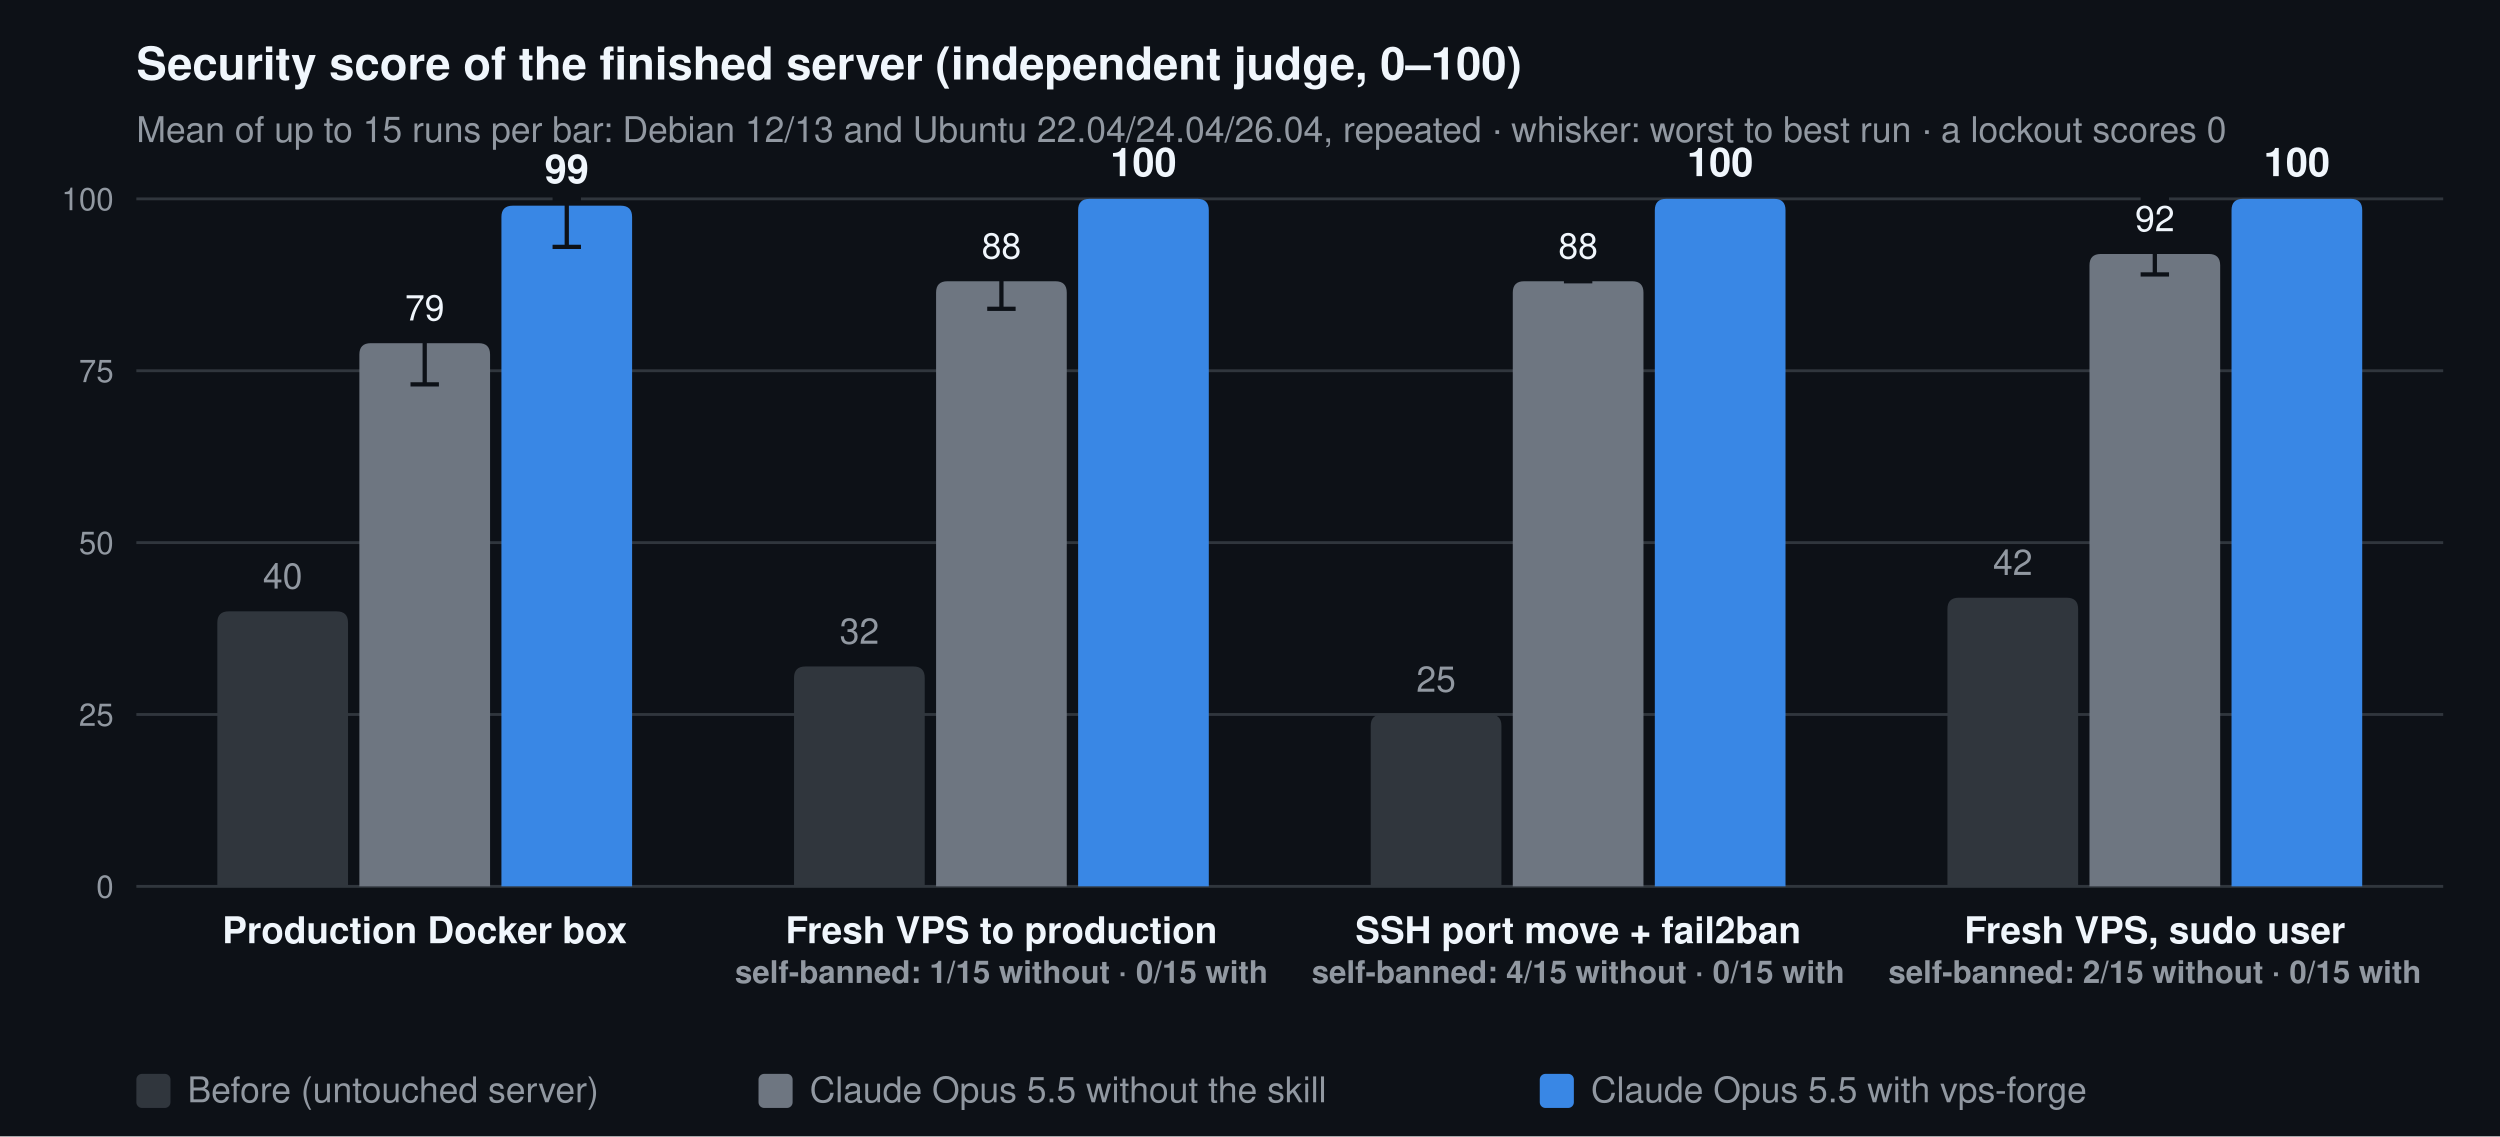
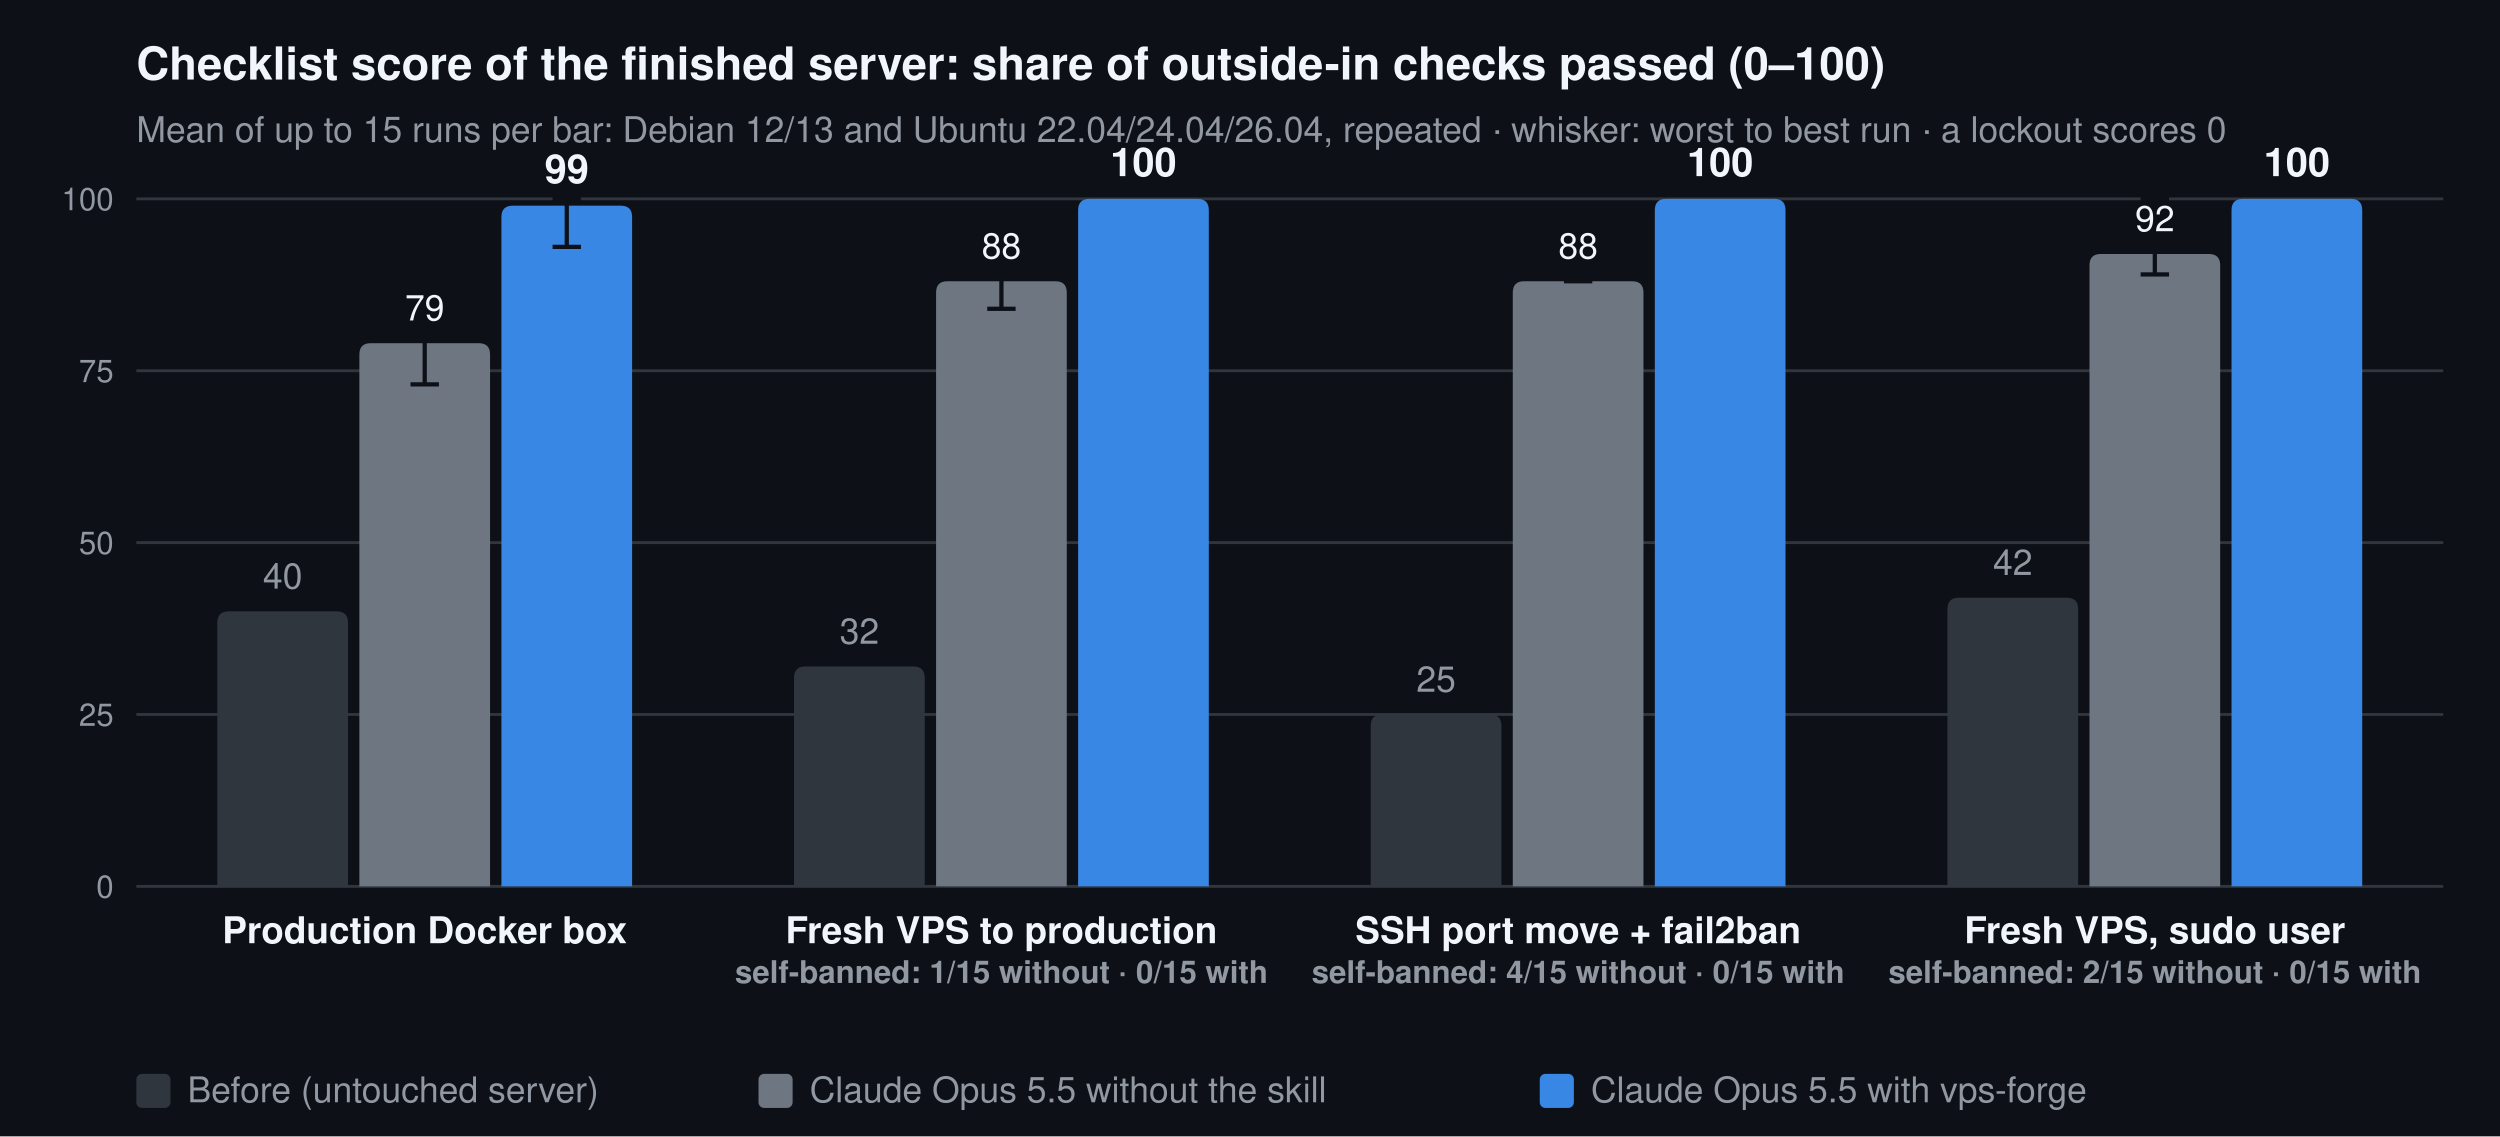
- <svg xmlns="http://www.w3.org/2000/svg" width="880" height="400" viewBox="0 0 880 400" font-family="-apple-system, BlinkMacSystemFont, 'Segoe UI', Helvetica, Arial, sans-serif" role="img" aria-label="Security score with and without the vps-forge skill">
+ <svg xmlns="http://www.w3.org/2000/svg" width="880" height="400" viewBox="0 0 880 400" font-family="-apple-system, BlinkMacSystemFont, 'Segoe UI', Helvetica, Arial, sans-serif" role="img" aria-label="Checklist score with and without the vps-forge skill">
  <rect width="100%" height="100%" fill="#0d1117" />
-   <text x="48.0" y="28.0" font-size="16" fill="#f0f6fc" text-anchor="start" font-weight="600">Security score of the finished server (independent judge, 0–100)</text>
+   <text x="48.0" y="28.0" font-size="16" fill="#f0f6fc" text-anchor="start" font-weight="600">Checklist score of the finished server: share of outside-in checks passed (0–100)</text>
  <text x="48.0" y="50.0" font-size="12.5" fill="#9198a1" text-anchor="start" font-weight="400">Mean of up to 15 runs per bar: Debian 12/13 and Ubuntu 22.04/24.04/26.04, repeated · whisker: worst to best run · a lockout scores 0</text>
  <line x1="48.0" y1="312.0" x2="860.0" y2="312.0" stroke="#30363d" stroke-width="1" />
  <text x="40.0" y="316.0" font-size="11" fill="#9198a1" text-anchor="end" font-weight="400">0</text>
  <line x1="48.0" y1="251.5" x2="860.0" y2="251.5" stroke="#30363d" stroke-width="1" />
  <text x="40.0" y="255.5" font-size="11" fill="#9198a1" text-anchor="end" font-weight="400">25</text>
  <line x1="48.0" y1="191.0" x2="860.0" y2="191.0" stroke="#30363d" stroke-width="1" />
  <text x="40.0" y="195.0" font-size="11" fill="#9198a1" text-anchor="end" font-weight="400">50</text>
  <line x1="48.0" y1="130.5" x2="860.0" y2="130.5" stroke="#30363d" stroke-width="1" />
  <text x="40.0" y="134.5" font-size="11" fill="#9198a1" text-anchor="end" font-weight="400">75</text>
  <line x1="48.0" y1="70.0" x2="860.0" y2="70.0" stroke="#30363d" stroke-width="1" />
  <text x="40.0" y="74.0" font-size="11" fill="#9198a1" text-anchor="end" font-weight="400">100</text>
  <path d="M76.5,312.0 V219.2 Q76.5,215.2 80.5,215.2 H118.5 Q122.5,215.2 122.5,219.2 V312.0 Z" fill="#30363d" />
  <text x="99.5" y="207.2" font-size="12.5" fill="#9198a1" text-anchor="middle" font-weight="500">40</text>
  <path d="M126.5,312.0 V124.8 Q126.5,120.8 130.5,120.8 H168.5 Q172.5,120.8 172.5,124.8 V312.0 Z" fill="#6e7681" />
  <line x1="149.5" y1="135.3" x2="149.5" y2="101.5" stroke="#0d1117" stroke-width="1.5" />
  <line x1="144.5" y1="135.3" x2="154.5" y2="135.3" stroke="#0d1117" stroke-width="1.5" />
  <line x1="144.5" y1="101.5" x2="154.5" y2="101.5" stroke="#0d1117" stroke-width="1.5" />
  <text x="149.5" y="112.8" font-size="12.5" fill="#f0f6fc" text-anchor="middle" font-weight="500">79</text>
  <path d="M176.5,312.0 V76.4 Q176.5,72.4 180.5,72.4 H218.5 Q222.5,72.4 222.5,76.4 V312.0 Z" fill="#3987e5" />
  <line x1="199.5" y1="86.9" x2="199.5" y2="70.0" stroke="#0d1117" stroke-width="1.5" />
  <line x1="194.5" y1="86.9" x2="204.5" y2="86.9" stroke="#0d1117" stroke-width="1.5" />
  <line x1="194.5" y1="70.0" x2="204.5" y2="70.0" stroke="#0d1117" stroke-width="1.5" />
  <text x="199.5" y="64.4" font-size="14" fill="#f0f6fc" text-anchor="middle" font-weight="700">99</text>
  <text x="149.5" y="332.0" font-size="13" fill="#f0f6fc" text-anchor="middle" font-weight="600">Production Docker box</text>
  <path d="M279.5,312.0 V238.6 Q279.5,234.6 283.5,234.6 H321.5 Q325.5,234.6 325.5,238.6 V312.0 Z" fill="#30363d" />
  <text x="302.5" y="226.6" font-size="12.5" fill="#9198a1" text-anchor="middle" font-weight="500">32</text>
  <path d="M329.5,312.0 V103.0 Q329.5,99.0 333.5,99.0 H371.5 Q375.5,99.0 375.5,103.0 V312.0 Z" fill="#6e7681" />
  <line x1="352.5" y1="108.7" x2="352.5" y2="82.1" stroke="#0d1117" stroke-width="1.5" />
  <line x1="347.5" y1="108.7" x2="357.5" y2="108.7" stroke="#0d1117" stroke-width="1.5" />
  <line x1="347.5" y1="82.1" x2="357.5" y2="82.1" stroke="#0d1117" stroke-width="1.5" />
  <text x="352.5" y="91.0" font-size="12.5" fill="#f0f6fc" text-anchor="middle" font-weight="500">88</text>
  <path d="M379.5,312.0 V74.0 Q379.5,70.0 383.5,70.0 H421.5 Q425.5,70.0 425.5,74.0 V312.0 Z" fill="#3987e5" />
  <text x="402.5" y="62.0" font-size="14" fill="#f0f6fc" text-anchor="middle" font-weight="700">100</text>
  <text x="352.5" y="332.0" font-size="13" fill="#f0f6fc" text-anchor="middle" font-weight="600">Fresh VPS to production</text>
  <text x="352.5" y="346.0" font-size="11" fill="#9198a1" text-anchor="middle" font-weight="600">self-banned: 1/15 without · 0/15 with</text>
  <path d="M482.5,312.0 V255.5 Q482.5,251.5 486.5,251.5 H524.5 Q528.5,251.5 528.5,255.5 V312.0 Z" fill="#30363d" />
  <text x="505.5" y="243.5" font-size="12.5" fill="#9198a1" text-anchor="middle" font-weight="500">25</text>
  <path d="M532.5,312.0 V103.0 Q532.5,99.0 536.5,99.0 H574.5 Q578.5,99.0 578.5,103.0 V312.0 Z" fill="#6e7681" />
  <line x1="555.5" y1="99.0" x2="555.5" y2="84.5" stroke="#0d1117" stroke-width="1.5" />
  <line x1="550.5" y1="99.0" x2="560.5" y2="99.0" stroke="#0d1117" stroke-width="1.5" />
  <line x1="550.5" y1="84.5" x2="560.5" y2="84.5" stroke="#0d1117" stroke-width="1.5" />
  <text x="555.5" y="91.0" font-size="12.5" fill="#f0f6fc" text-anchor="middle" font-weight="500">88</text>
  <path d="M582.5,312.0 V74.0 Q582.5,70.0 586.5,70.0 H624.5 Q628.5,70.0 628.5,74.0 V312.0 Z" fill="#3987e5" />
  <text x="605.5" y="62.0" font-size="14" fill="#f0f6fc" text-anchor="middle" font-weight="700">100</text>
  <text x="555.5" y="332.0" font-size="13" fill="#f0f6fc" text-anchor="middle" font-weight="600">SSH port move + fail2ban</text>
  <text x="555.5" y="346.0" font-size="11" fill="#9198a1" text-anchor="middle" font-weight="600">self-banned: 4/15 without · 0/15 with</text>
  <path d="M685.5,312.0 V214.4 Q685.5,210.4 689.5,210.4 H727.5 Q731.5,210.4 731.5,214.4 V312.0 Z" fill="#30363d" />
  <text x="708.5" y="202.4" font-size="12.5" fill="#9198a1" text-anchor="middle" font-weight="500">42</text>
  <path d="M735.5,312.0 V93.4 Q735.5,89.4 739.5,89.4 H777.5 Q781.5,89.4 781.5,93.4 V312.0 Z" fill="#6e7681" />
  <line x1="758.5" y1="96.6" x2="758.5" y2="70.0" stroke="#0d1117" stroke-width="1.5" />
  <line x1="753.5" y1="96.6" x2="763.5" y2="96.6" stroke="#0d1117" stroke-width="1.5" />
  <line x1="753.5" y1="70.0" x2="763.5" y2="70.0" stroke="#0d1117" stroke-width="1.5" />
  <text x="758.5" y="81.4" font-size="12.5" fill="#f0f6fc" text-anchor="middle" font-weight="500">92</text>
  <path d="M785.5,312.0 V74.0 Q785.5,70.0 789.5,70.0 H827.5 Q831.5,70.0 831.5,74.0 V312.0 Z" fill="#3987e5" />
  <text x="808.5" y="62.0" font-size="14" fill="#f0f6fc" text-anchor="middle" font-weight="700">100</text>
  <text x="758.5" y="332.0" font-size="13" fill="#f0f6fc" text-anchor="middle" font-weight="600">Fresh VPS, sudo user</text>
  <text x="758.5" y="346.0" font-size="11" fill="#9198a1" text-anchor="middle" font-weight="600">self-banned: 2/15 without · 0/15 with</text>
  <rect x="48.0" y="378.0" width="12.0" height="12.0" rx="2" fill="#30363d" />
  <text x="66.0" y="388.0" font-size="12.5" fill="#9198a1" text-anchor="start" font-weight="400">Before (untouched server)</text>
  <rect x="267.0" y="378.0" width="12.0" height="12.0" rx="2" fill="#6e7681" />
  <text x="285.0" y="388.0" font-size="12.5" fill="#9198a1" text-anchor="start" font-weight="400">Claude Opus 5.5 without the skill</text>
  <rect x="542.0" y="378.0" width="12.0" height="12.0" rx="2" fill="#3987e5" />
  <text x="560.0" y="388.0" font-size="12.5" fill="#9198a1" text-anchor="start" font-weight="400">Claude Opus 5.5 with vps-forge</text>
</svg>
